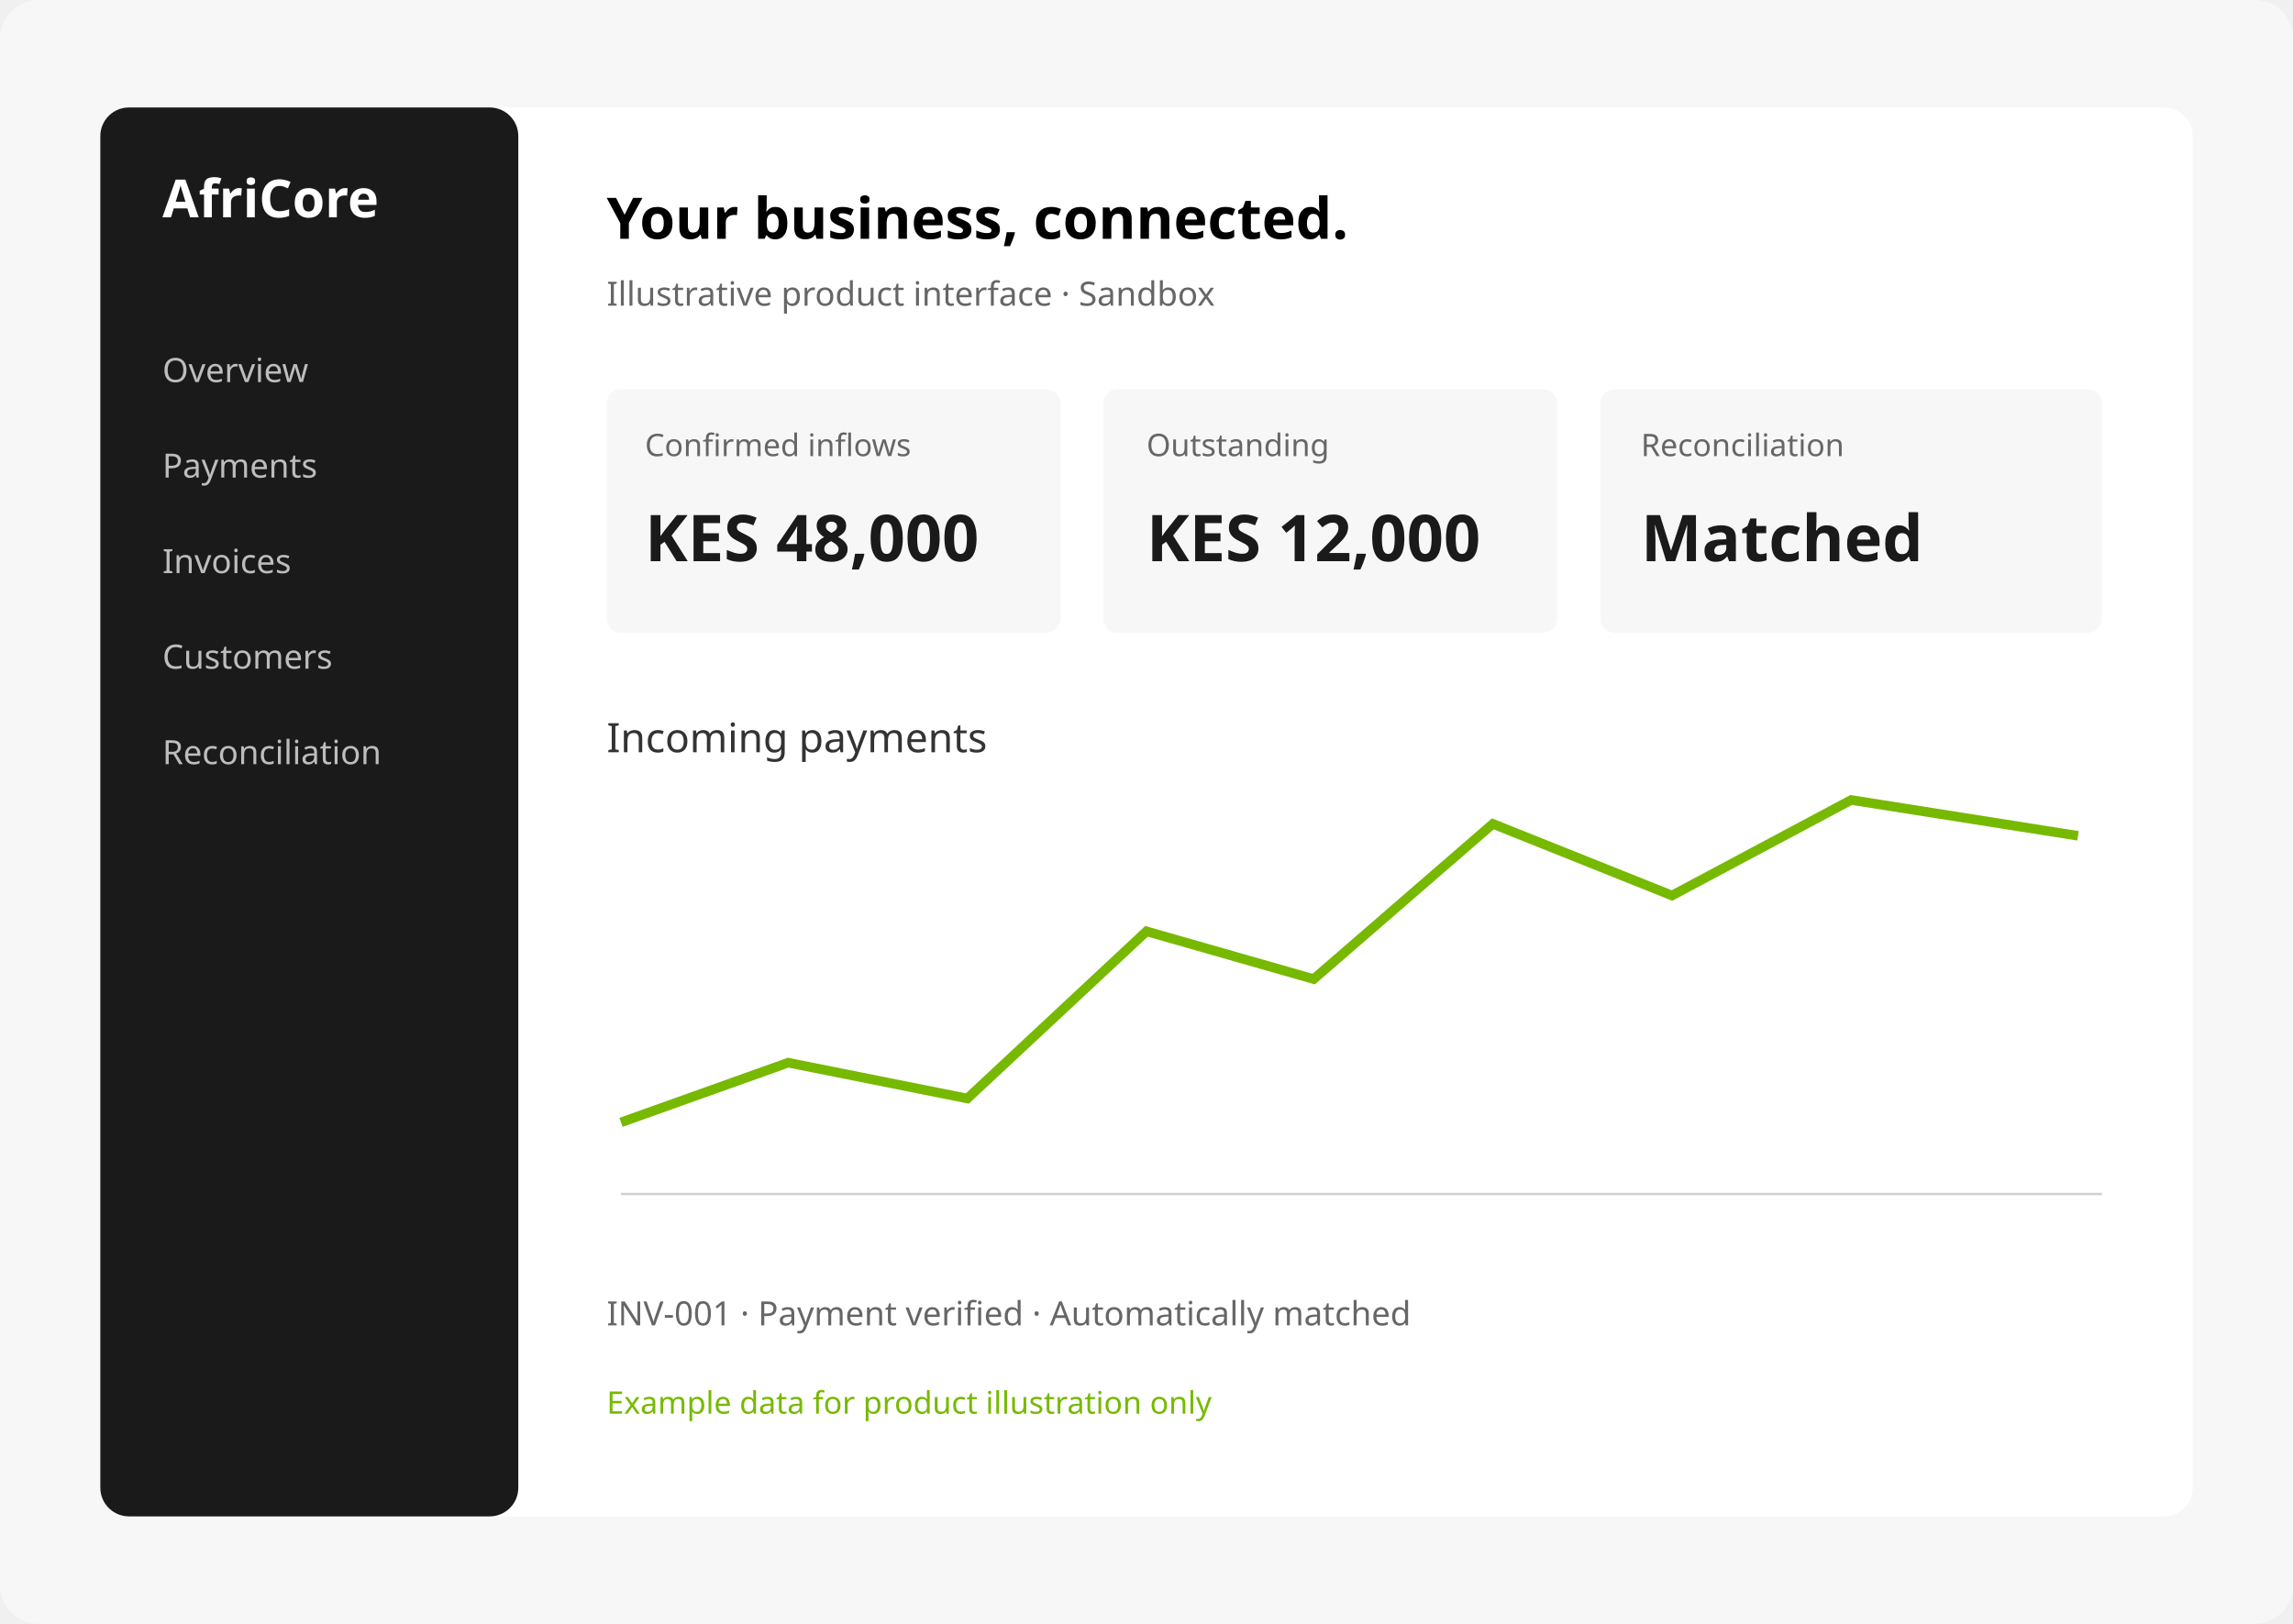
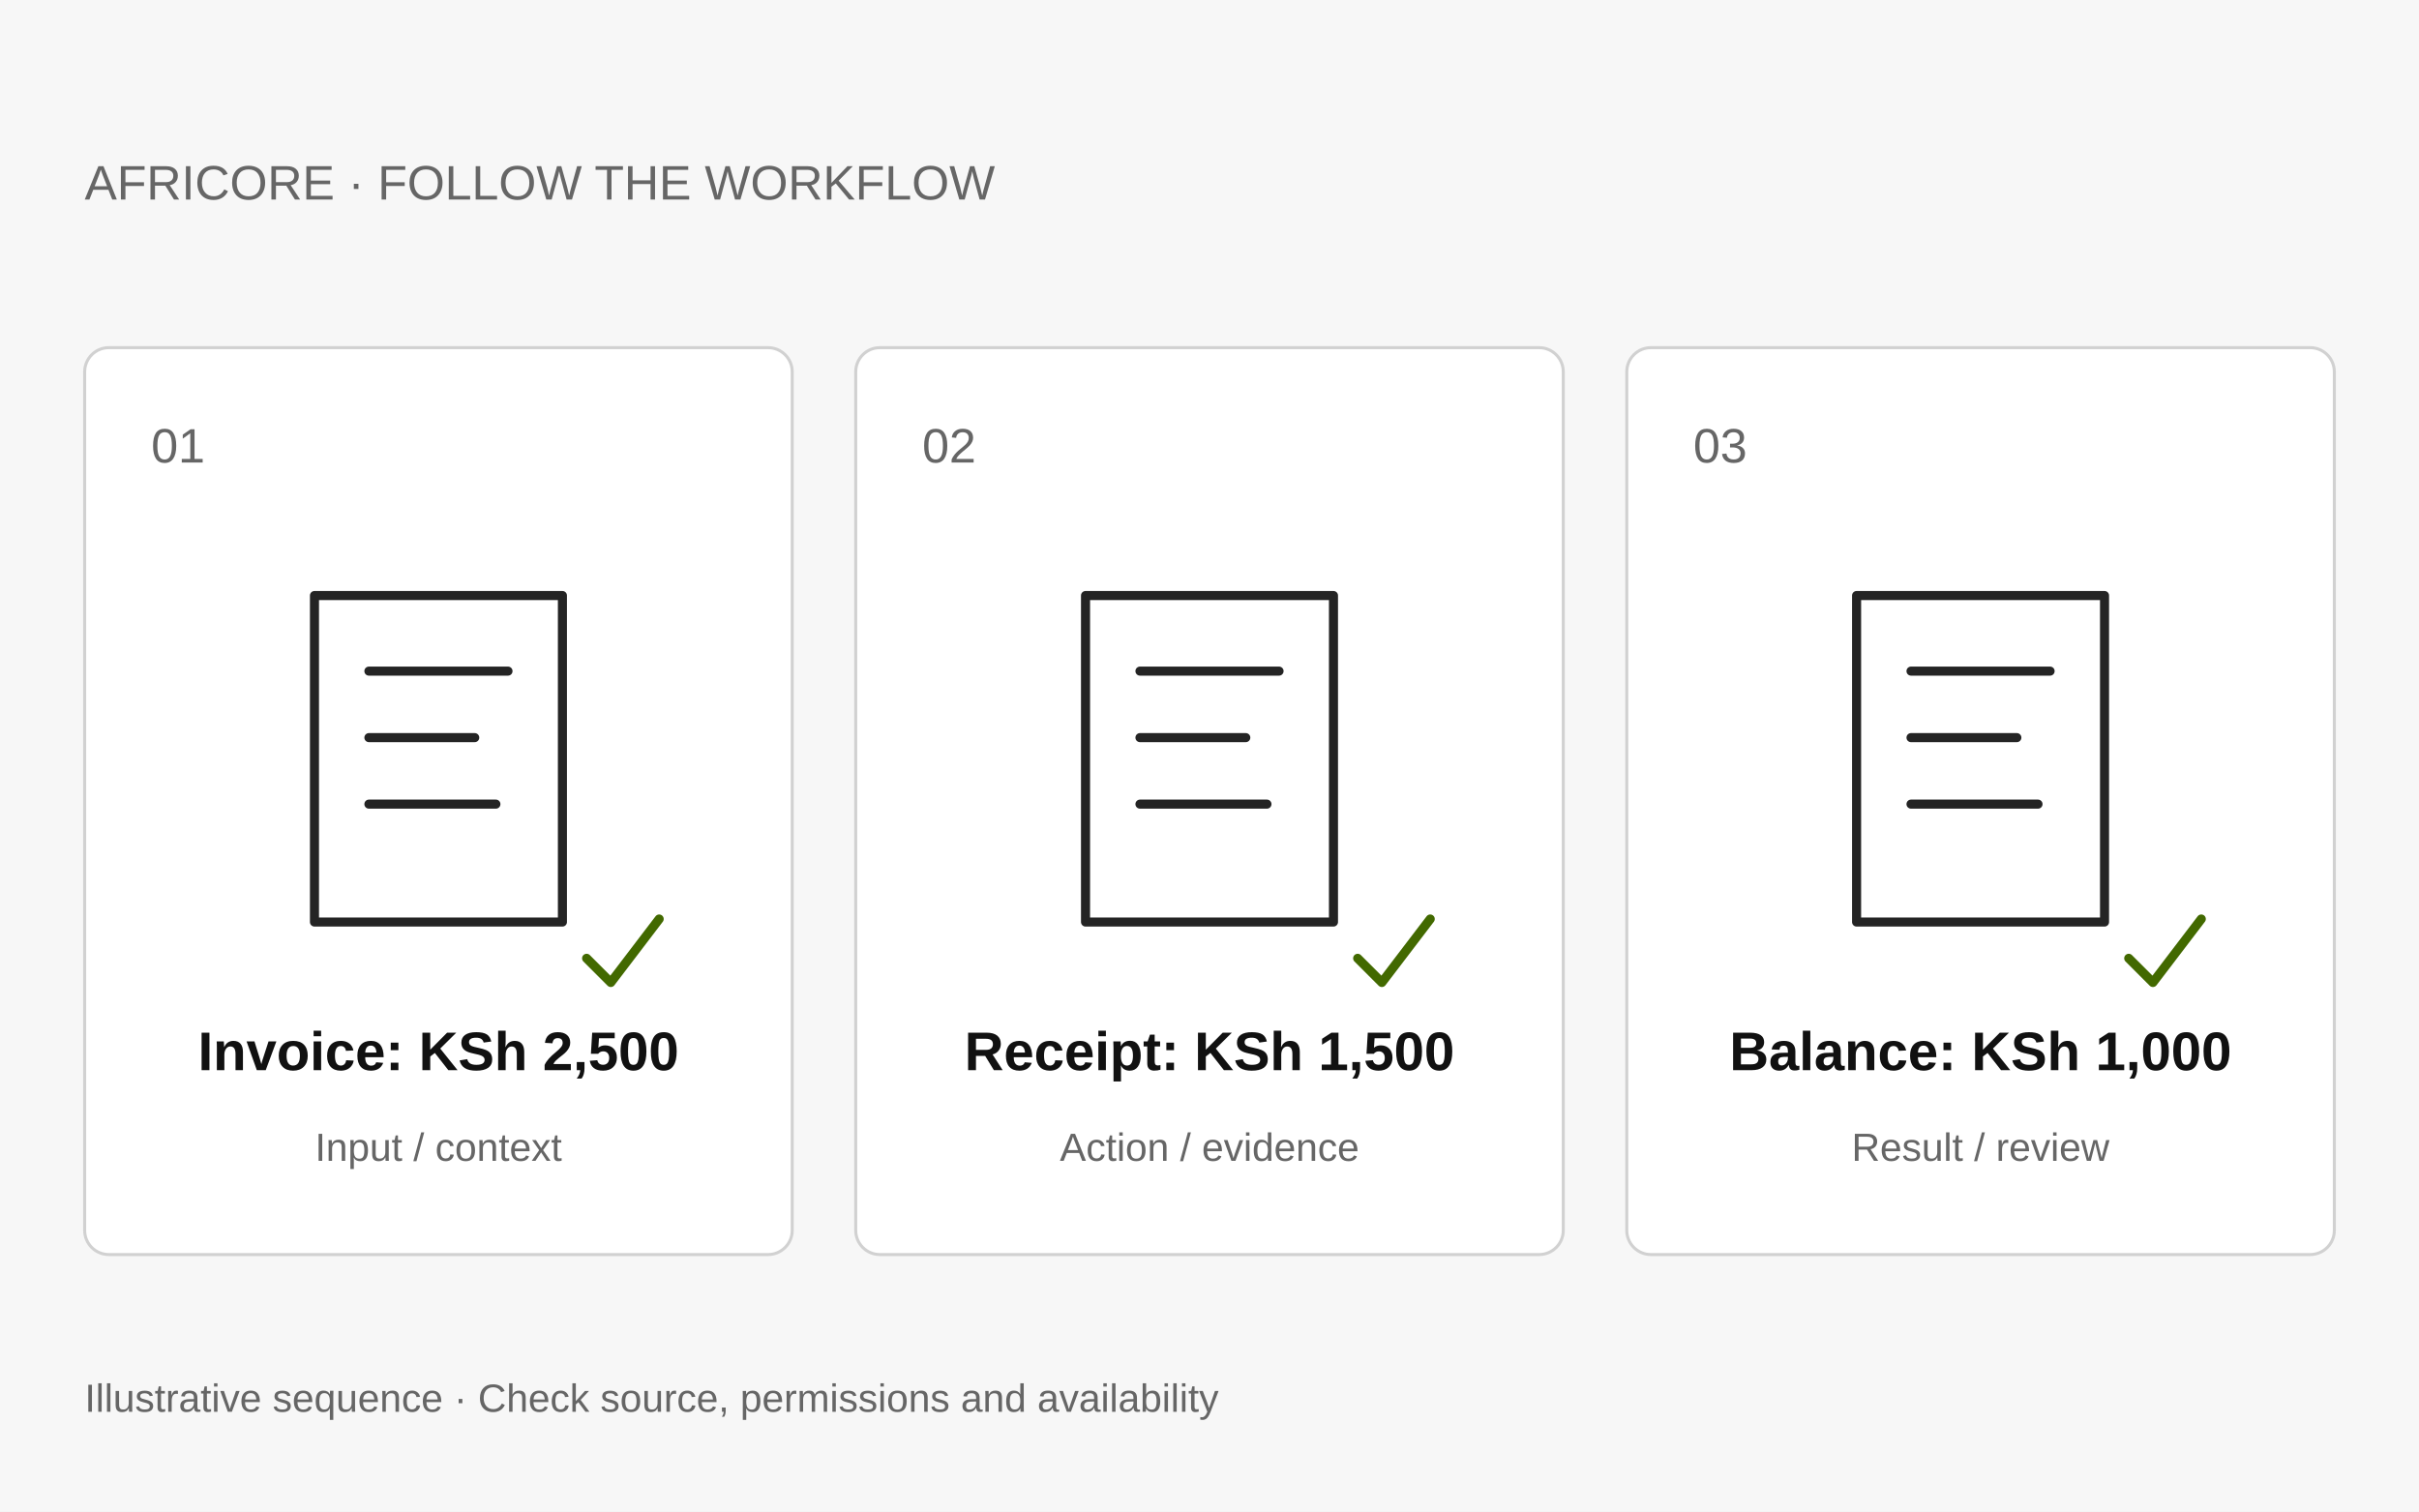
- <svg xmlns="http://www.w3.org/2000/svg" viewBox="0 0 960 680">
-   <rect width="960" height="680" rx="16" fill="#f7f7f7" />
-   <rect x="42" y="45" width="876" height="590" rx="12" fill="white" />
-   <rect x="42" y="45" width="175" height="590" rx="12" fill="#1a1a1a" />
-   <g font-family="sans-serif">
-     <text x="68" y="91" fill="white" font-size="22" font-weight="bold">AfriCore</text>
-     <g fill="#bdbdbd" font-size="14">
-       <text x="68" y="160">Overview</text>
-       <text x="68" y="200">Payments</text>
-       <text x="68" y="240">Invoices</text>
-       <text x="68" y="280">Customers</text>
-       <text x="68" y="320">Reconciliation</text>
+ <svg xmlns="http://www.w3.org/2000/svg" viewBox="0 0 800 500" font-family="Arial,sans-serif">
+   <rect width="800" height="500" fill="#f7f7f7" />
+   <text x="28" y="66" font-size="16" fill="#666">AFRICORE · FOLLOW THE WORKFLOW</text>
+   <g transform="translate(28 115)">
+     <rect width="234" height="300" rx="8" fill="white" stroke="#d1d1d1" />
+     <text x="22" y="38" fill="#666" font-size="16">01</text>
+     <g fill="none" stroke="#242424" stroke-width="3" stroke-linecap="round" stroke-linejoin="round">
+       <path d="M76 82h82v108H76zM94 107h46M94 129h35M94 151h42" />
+       <path d="m166 202 8 8 16-21" stroke="#426900" />
    </g>
-     <text x="254" y="100" font-size="24" font-weight="bold" fill="#000000">Your business, connected.</text>
-     <text x="254" y="128" fill="#666666" font-size="14">Illustrative product interface · Sandbox</text>
-     <g fill="#f7f7f7">
-       <rect x="254" y="163" width="190" height="102" rx="6" />
-       <rect x="462" y="163" width="190" height="102" rx="6" />
-       <rect x="670" y="163" width="210" height="102" rx="6" />
+     <text x="117" y="239" text-anchor="middle" fill="#111" font-size="18" font-weight="700">Invoice: KSh 2,500</text>
+     <text x="117" y="269" text-anchor="middle" fill="#666" font-size="13">Input / context</text>
+   </g>
+   <g transform="translate(283 115)">
+     <rect width="234" height="300" rx="8" fill="white" stroke="#d1d1d1" />
+     <text x="22" y="38" fill="#666" font-size="16">02</text>
+     <g fill="none" stroke="#242424" stroke-width="3" stroke-linecap="round" stroke-linejoin="round">
+       <path d="M76 82h82v108H76zM94 107h46M94 129h35M94 151h42" />
+       <path d="m166 202 8 8 16-21" stroke="#426900" />
    </g>
-     <g fill="#666666" font-size="13">
-       <text x="270" y="191">Confirmed inflows</text>
-       <text x="480" y="191">Outstanding</text>
-       <text x="687" y="191">Reconciliation</text>
+     <text x="117" y="239" text-anchor="middle" fill="#111" font-size="18" font-weight="700">Receipt: KSh 1,500</text>
+     <text x="117" y="269" text-anchor="middle" fill="#666" font-size="13">Action / evidence</text>
+   </g>
+   <g transform="translate(538 115)">
+     <rect width="234" height="300" rx="8" fill="white" stroke="#d1d1d1" />
+     <text x="22" y="38" fill="#666" font-size="16">03</text>
+     <g fill="none" stroke="#242424" stroke-width="3" stroke-linecap="round" stroke-linejoin="round">
+       <path d="M76 82h82v108H76zM94 107h46M94 129h35M94 151h42" />
+       <path d="m166 202 8 8 16-21" stroke="#426900" />
    </g>
-     <g fill="#1a1a1a" font-size="27" font-weight="bold">
-       <text x="270" y="235">KES 48,000</text>
-       <text x="480" y="235">KES 12,000</text>
-       <text x="687" y="235">Matched</text>
-     </g>
-     <text x="254" y="315" fill="#333333" font-size="17">Incoming payments</text>
-     <path d="M260 470L330 445L405 460L480 390L550 410L625 345L700 375L775 335L870 350" fill="none" stroke="#76b900" stroke-width="4" />
-     <path d="M260 500H880" stroke="#d1d1d1" />
-     <text x="254" y="555" fill="#666666" font-size="14">INV-001 · Payment verified · Automatically matched</text>
-     <text x="254" y="592" fill="#76b900" font-size="13">Example data for product illustration only</text>
+     <text x="117" y="239" text-anchor="middle" fill="#111" font-size="18" font-weight="700">Balance: KSh 1,000</text>
+     <text x="117" y="269" text-anchor="middle" fill="#666" font-size="13">Result / review</text>
  </g>
+   <text x="28" y="467" font-size="13" fill="#666">Illustrative sequence · Check source, permissions and availability</text>
</svg>
